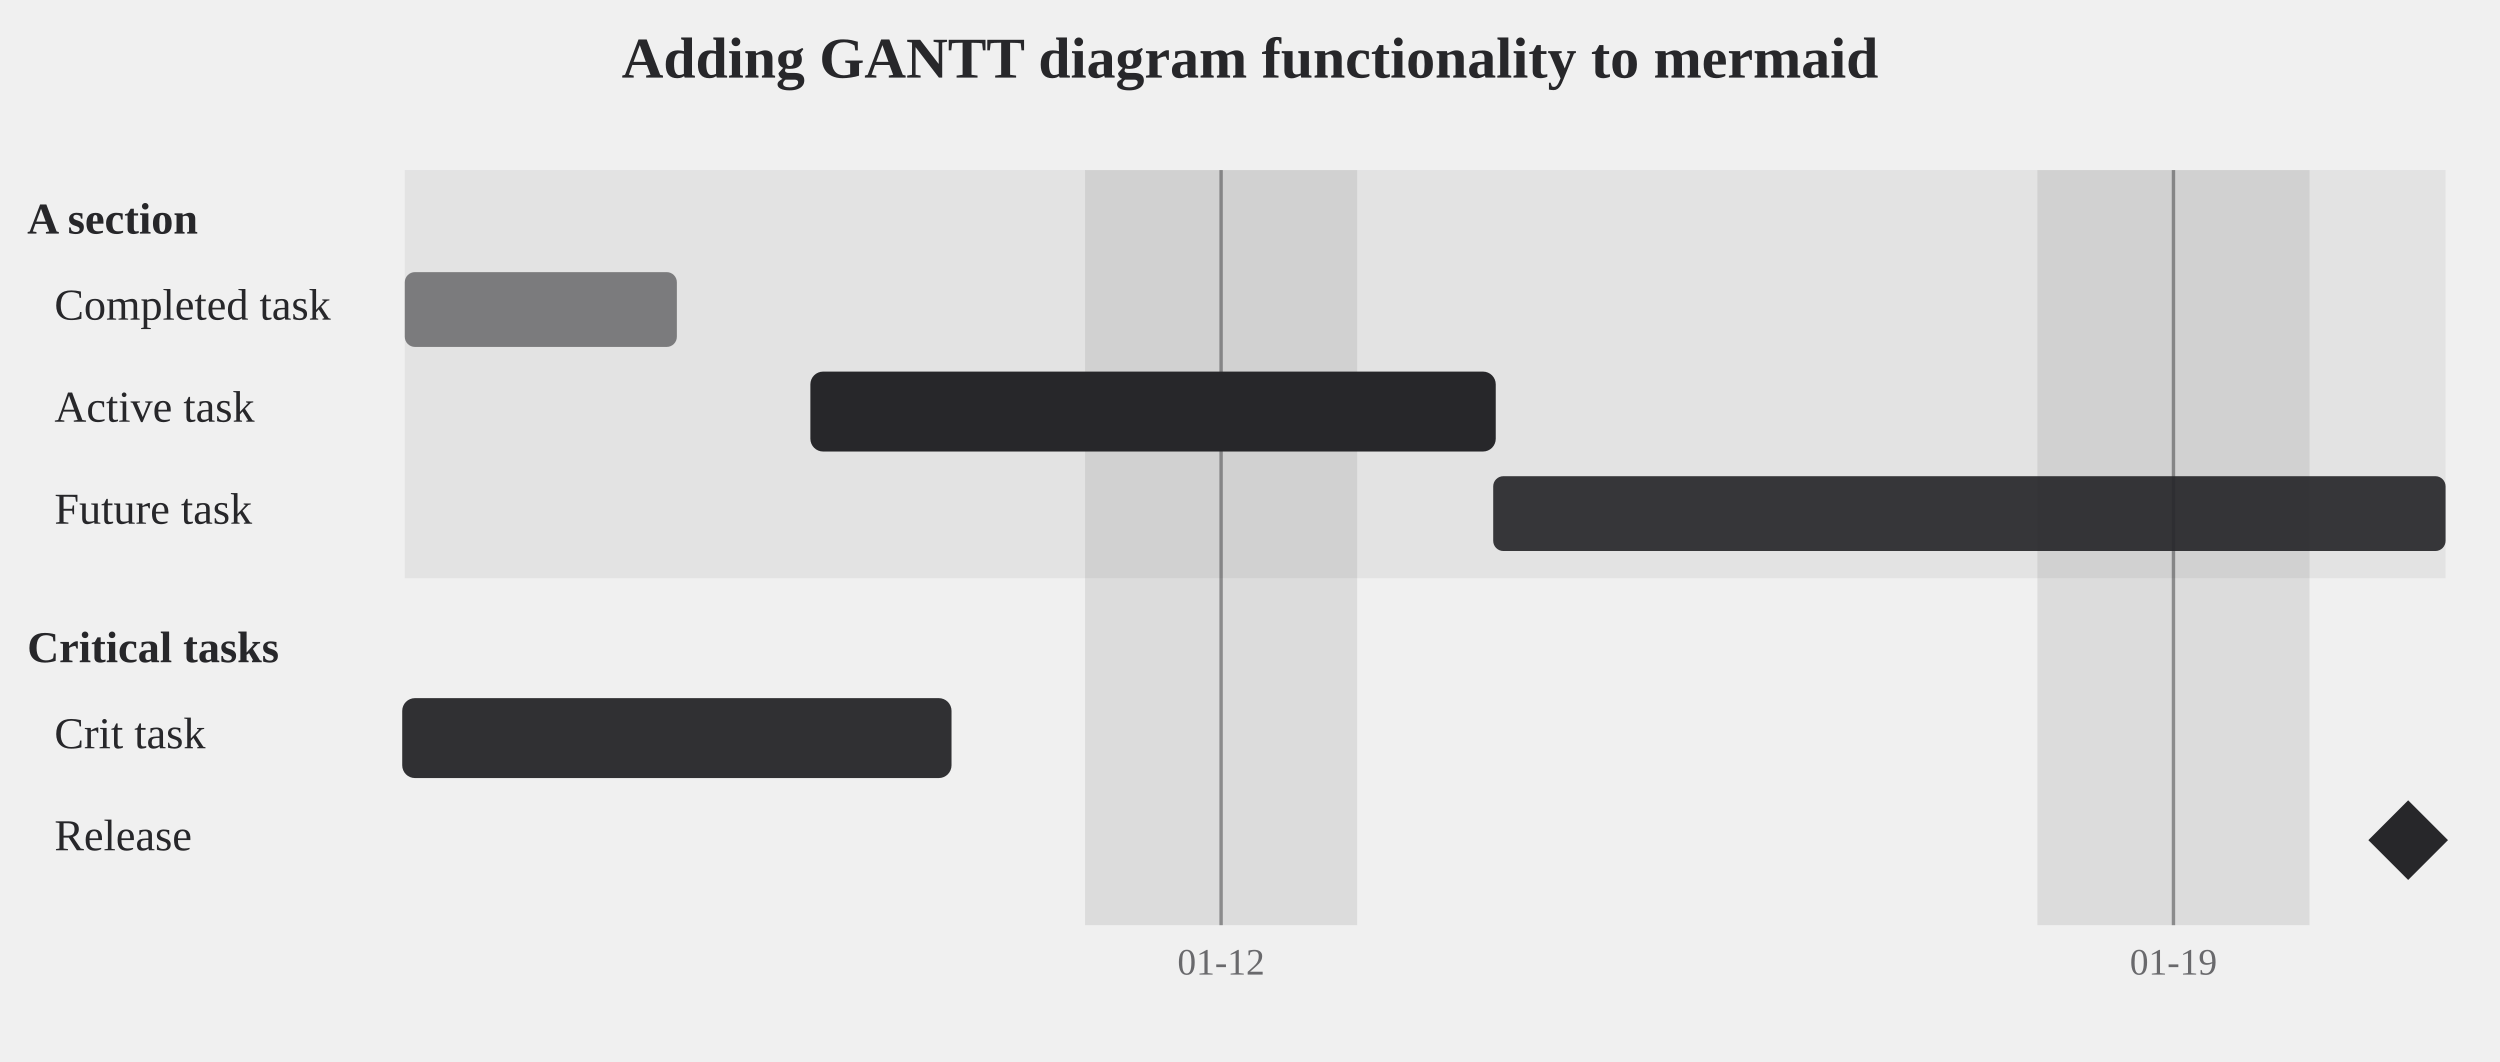
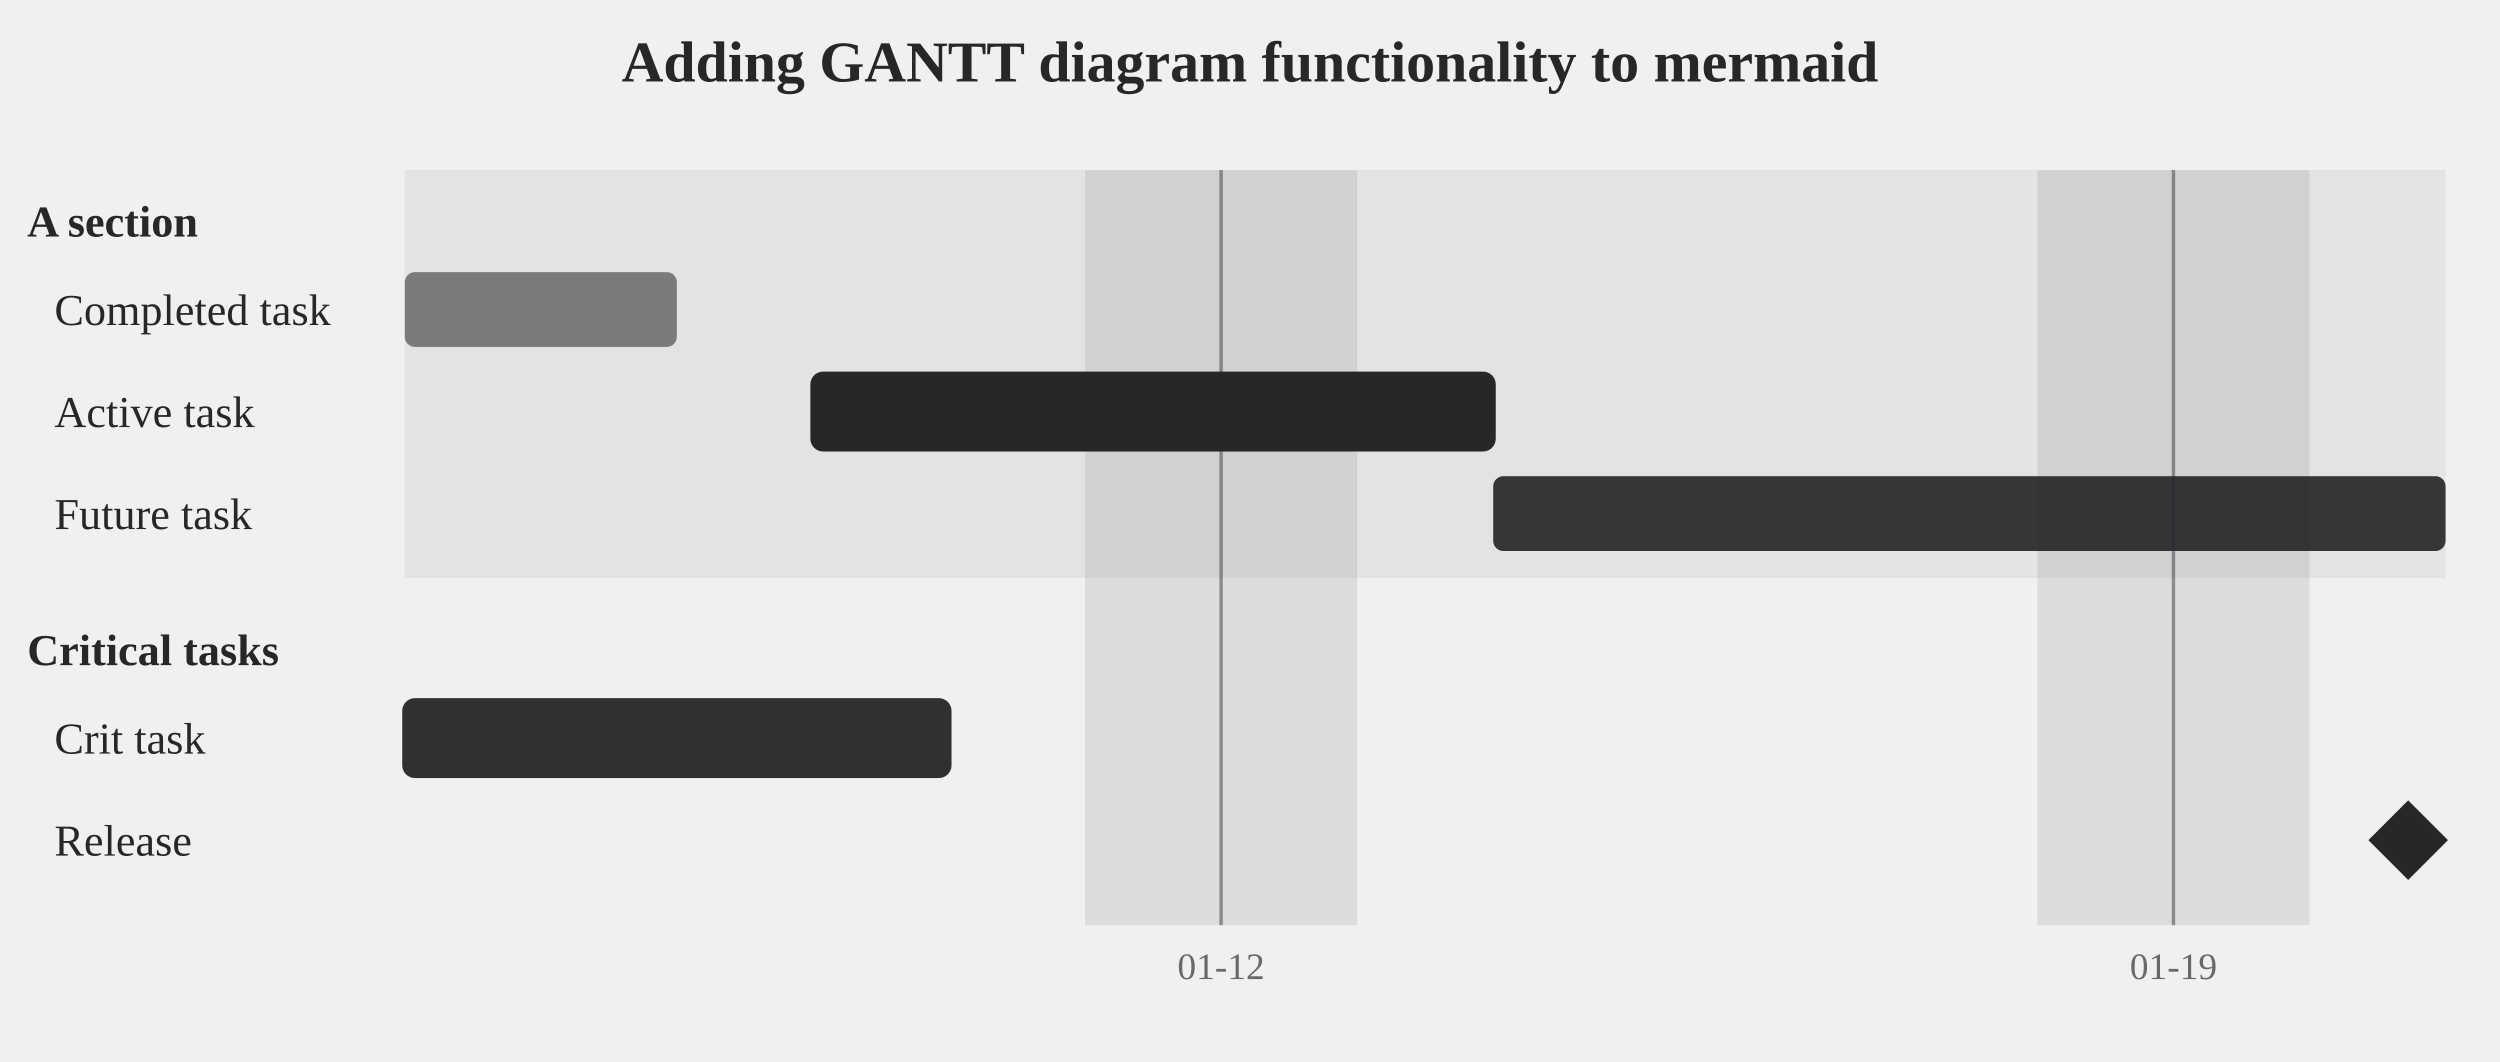
- <svg xmlns="http://www.w3.org/2000/svg" width="735" height="312" viewBox="0 0 735 312" style="--bg:#FFFFFF;--fg:#27272A;--font:Inter;background:#FFFFFF" class="am-0zi5q30040bkwj">
+ <svg xmlns="http://www.w3.org/2000/svg" width="735" height="312" viewBox="0 0 735 312" style="--bg:#FFFFFF;--fg:#27272A;--font:Inter;background:#FFFFFF" class="am-1mlf08x0zwid0a">
  <style>
-   .am-0zi5q30040bkwj text { font-family: var(--font, 'Inter'), system-ui, sans-serif; }
-   svg.am-0zi5q30040bkwj {
+   .am-1mlf08x0zwid0a text { font-family: var(--font, 'Inter'), system-ui, sans-serif; }
+   svg.am-1mlf08x0zwid0a {
    /* Derived from --bg and --fg (overridable via --line, --accent, etc.) */
    --_text:          #27272A;
    --_text-sec:      #575759;
    --_text-muted:    #707072;
    --_text-faint:    #8a8a8c;
    --_line:          #939395;
    --_arrow:         #47474a;
    --_node-fill:     #f9f9f9;
    --_node-stroke:   #d4d4d4;
    --_group-fill:    #FFFFFF;
    --_group-hdr:     #f4f4f4;
    --_inner-stroke:  #e5e5e5;
    --_key-badge:     #e9e9ea;
  }
</style>
  <style>
-   .am-0zi5q30040bkwj .gantt-section-band { fill: #27272A; opacity: 0.07; }
-   .am-0zi5q30040bkwj .gantt-grid-line { stroke: #27272A; stroke-width: 1; opacity: 0.45; }
-   .am-0zi5q30040bkwj .gantt-bar { fill: #27272A; stroke: none; opacity: 0.92; }
-   .am-0zi5q30040bkwj .gantt-bar-active { fill: #27272A; stroke: #27272A; stroke-width: 1.5; opacity: 1; }
-   .am-0zi5q30040bkwj .gantt-bar-done { fill: #27272A; opacity: 0.55; }
-   .am-0zi5q30040bkwj .gantt-bar-crit { fill: #27272A; stroke: #27272A; stroke-width: 1.5; opacity: 0.95; }
-   .am-0zi5q30040bkwj .gantt-milestone { fill: #27272A; stroke: #27272A; stroke-width: 1; }
-   .am-0zi5q30040bkwj .gantt-milestone-crit { fill: #27272A; stroke: #27272A; stroke-width: 1.5; }
-   .am-0zi5q30040bkwj .gantt-vert-marker { stroke: #27272A; stroke-width: 2; stroke-dasharray: 6 3; }
-   .am-0zi5q30040bkwj .gantt-today-marker { stroke: #27272A; stroke-width: 2; stroke-dasharray: 4 3; }
-   .am-0zi5q30040bkwj .gantt-title { fill: #27272A; }
-   .am-0zi5q30040bkwj .gantt-section-label { fill: #27272A; }
-   .am-0zi5q30040bkwj .gantt-task-label { fill: #27272A; }
-   .am-0zi5q30040bkwj .gantt-axis-label { fill: #69696c; }
-   .am-0zi5q30040bkwj .gantt-excluded-band { fill: #27272A; opacity: 0.1; }
+   .am-1mlf08x0zwid0a .gantt-section-band { fill: #27272A; opacity: 0.07; }
+   .am-1mlf08x0zwid0a .gantt-grid-line { stroke: #27272A; stroke-width: 1; opacity: 0.45; }
+   .am-1mlf08x0zwid0a .gantt-bar { fill: #27272A; stroke: none; opacity: 0.92; }
+   .am-1mlf08x0zwid0a .gantt-bar-active { fill: #27272A; stroke: #27272A; stroke-width: 1.5; opacity: 1; }
+   .am-1mlf08x0zwid0a .gantt-bar-done { fill: #27272A; opacity: 0.55; }
+   .am-1mlf08x0zwid0a .gantt-bar-crit { fill: #27272A; stroke: #27272A; stroke-width: 1.5; opacity: 0.95; }
+   .am-1mlf08x0zwid0a .gantt-milestone { fill: #27272A; stroke: #27272A; stroke-width: 1; }
+   .am-1mlf08x0zwid0a .gantt-milestone-crit { fill: #27272A; stroke: #27272A; stroke-width: 1.5; }
+   .am-1mlf08x0zwid0a .gantt-vert-marker { stroke: #27272A; stroke-width: 2; stroke-dasharray: 6 3; }
+   .am-1mlf08x0zwid0a .gantt-today-marker { stroke: #27272A; stroke-width: 2; stroke-dasharray: 4 3; }
+   .am-1mlf08x0zwid0a .gantt-title { fill: #27272A; }
+   .am-1mlf08x0zwid0a .gantt-section-label { fill: #27272A; }
+   .am-1mlf08x0zwid0a .gantt-task-label { fill: #27272A; }
+   .am-1mlf08x0zwid0a .gantt-axis-label { fill: #69696c; }
+   .am-1mlf08x0zwid0a .gantt-excluded-band { fill: #27272A; opacity: 0.1; }
</style>
  <rect class="gantt-section-band" x="119" y="50" width="600" height="120" data-id="section-band:A section#0" data-role="section" />
  <rect class="gantt-excluded-band" x="319" y="50" width="80" height="222" />
  <rect class="gantt-excluded-band" x="599" y="50" width="80" height="222" />
  <line class="gantt-grid-line" x1="359" y1="50" x2="359" y2="272" />
  <line class="gantt-grid-line" x1="639" y1="50" x2="639" y2="272" />
-   <text x="359" y="284" class="gantt-axis-label" text-anchor="middle" dominant-baseline="middle" font-size="11" font-weight="500" data-prepared-text="true" dy="0" textLength="22.341" lengthAdjust="spacingAndGlyphs" data-font-metrics="deterministic-fit">01-12</text>
-   <text x="639" y="284" class="gantt-axis-label" text-anchor="middle" dominant-baseline="middle" font-size="11" font-weight="500" data-prepared-text="true" dy="0" textLength="22.341" lengthAdjust="spacingAndGlyphs" data-font-metrics="deterministic-fit">01-19</text>
-   <text x="8" y="65" class="gantt-section-label" text-anchor="start" dominant-baseline="middle" font-size="13" font-weight="600" data-prepared-text="true" dy="0" textLength="58.89" lengthAdjust="spacingAndGlyphs" data-font-metrics="deterministic-fit" data-id="section-label:A section#0" data-role="section">A section</text>
-   <text x="8" y="191" class="gantt-section-label" text-anchor="start" dominant-baseline="middle" font-size="13" font-weight="600" data-prepared-text="true" dy="0" textLength="82.29" lengthAdjust="spacingAndGlyphs" data-font-metrics="deterministic-fit" data-id="section-label:Critical tasks#0" data-role="section">Critical tasks</text>
-   <text x="16" y="91" class="gantt-task-label" text-anchor="start" dominant-baseline="middle" font-size="13" font-weight="500" data-prepared-text="true" dy="0" textLength="90.129" lengthAdjust="spacingAndGlyphs" data-font-metrics="deterministic-fit">Completed task</text>
-   <text x="16" y="121" class="gantt-task-label" text-anchor="start" dominant-baseline="middle" font-size="13" font-weight="500" data-prepared-text="true" dy="0" textLength="66.417" lengthAdjust="spacingAndGlyphs" data-font-metrics="deterministic-fit">Active task</text>
-   <text x="16" y="151" class="gantt-task-label" text-anchor="start" dominant-baseline="middle" font-size="13" font-weight="500" data-prepared-text="true" dy="0" textLength="69.381" lengthAdjust="spacingAndGlyphs" data-font-metrics="deterministic-fit">Future task</text>
-   <text x="16" y="217" class="gantt-task-label" text-anchor="start" dominant-baseline="middle" font-size="13" font-weight="500" data-prepared-text="true" dy="0" textLength="50.115" lengthAdjust="spacingAndGlyphs" data-font-metrics="deterministic-fit">Crit task</text>
-   <text x="16" y="247" class="gantt-task-label" text-anchor="start" dominant-baseline="middle" font-size="13" font-weight="500" data-prepared-text="true" dy="0" textLength="50.856" lengthAdjust="spacingAndGlyphs" data-font-metrics="deterministic-fit">Release</text>
+   <text x="359" y="284" class="gantt-axis-label" text-anchor="middle" font-size="11" font-weight="500" data-prepared-text="true" dy="3.85" textLength="22.341" lengthAdjust="spacingAndGlyphs" data-font-metrics="deterministic-fit">01-12</text>
+   <text x="639" y="284" class="gantt-axis-label" text-anchor="middle" font-size="11" font-weight="500" data-prepared-text="true" dy="3.85" textLength="22.341" lengthAdjust="spacingAndGlyphs" data-font-metrics="deterministic-fit">01-19</text>
+   <text x="8" y="65" class="gantt-section-label" text-anchor="start" font-size="13" font-weight="600" data-prepared-text="true" dy="4.55" textLength="58.89" lengthAdjust="spacingAndGlyphs" data-font-metrics="deterministic-fit" data-id="section-label:A section#0" data-role="section">A section</text>
+   <text x="8" y="191" class="gantt-section-label" text-anchor="start" font-size="13" font-weight="600" data-prepared-text="true" dy="4.55" textLength="82.29" lengthAdjust="spacingAndGlyphs" data-font-metrics="deterministic-fit" data-id="section-label:Critical tasks#0" data-role="section">Critical tasks</text>
+   <text x="16" y="91" class="gantt-task-label" text-anchor="start" font-size="13" font-weight="500" data-prepared-text="true" dy="4.55" textLength="90.129" lengthAdjust="spacingAndGlyphs" data-font-metrics="deterministic-fit">Completed task</text>
+   <text x="16" y="121" class="gantt-task-label" text-anchor="start" font-size="13" font-weight="500" data-prepared-text="true" dy="4.55" textLength="66.417" lengthAdjust="spacingAndGlyphs" data-font-metrics="deterministic-fit">Active task</text>
+   <text x="16" y="151" class="gantt-task-label" text-anchor="start" font-size="13" font-weight="500" data-prepared-text="true" dy="4.55" textLength="69.381" lengthAdjust="spacingAndGlyphs" data-font-metrics="deterministic-fit">Future task</text>
+   <text x="16" y="217" class="gantt-task-label" text-anchor="start" font-size="13" font-weight="500" data-prepared-text="true" dy="4.55" textLength="50.115" lengthAdjust="spacingAndGlyphs" data-font-metrics="deterministic-fit">Crit task</text>
+   <text x="16" y="247" class="gantt-task-label" text-anchor="start" font-size="13" font-weight="500" data-prepared-text="true" dy="4.55" textLength="50.856" lengthAdjust="spacingAndGlyphs" data-font-metrics="deterministic-fit">Release</text>
  <rect class="gantt-bar gantt-bar-done" x="119" y="80" width="80" height="22" rx="3" ry="3" data-task="des1" data-id="task:des1" data-role="task" />
  <rect class="gantt-bar gantt-bar-active" x="239" y="110" width="200" height="22" rx="3" ry="3" data-task="des2" data-id="task:des2" data-role="task" />
  <rect class="gantt-bar" x="439" y="140" width="280" height="22" rx="3" ry="3" data-task="des3" data-id="task:des3" data-role="task" />
  <rect class="gantt-bar gantt-bar-crit" x="119" y="206" width="160" height="22" rx="3" ry="3" data-task="c1" data-id="task:c1" data-role="task" />
  <path class="gantt-milestone" d="M 708 236 L 719 247 L 708 258 L 697 247 Z" data-task="m1" data-id="task:m1" data-role="milestone" />
-   <text x="367.5" y="18" class="gantt-title" text-anchor="middle" dominant-baseline="middle" font-size="17" font-weight="600" data-prepared-text="true" dy="0" textLength="378.93" lengthAdjust="spacingAndGlyphs" data-font-metrics="deterministic-fit" data-id="title" data-role="title">Adding GANTT diagram functionality to mermaid</text>
+   <text x="367.5" y="18" class="gantt-title" text-anchor="middle" font-size="17" font-weight="600" data-prepared-text="true" dy="5.95" textLength="378.93" lengthAdjust="spacingAndGlyphs" data-font-metrics="deterministic-fit" data-id="title" data-role="title">Adding GANTT diagram functionality to mermaid</text>
</svg>
